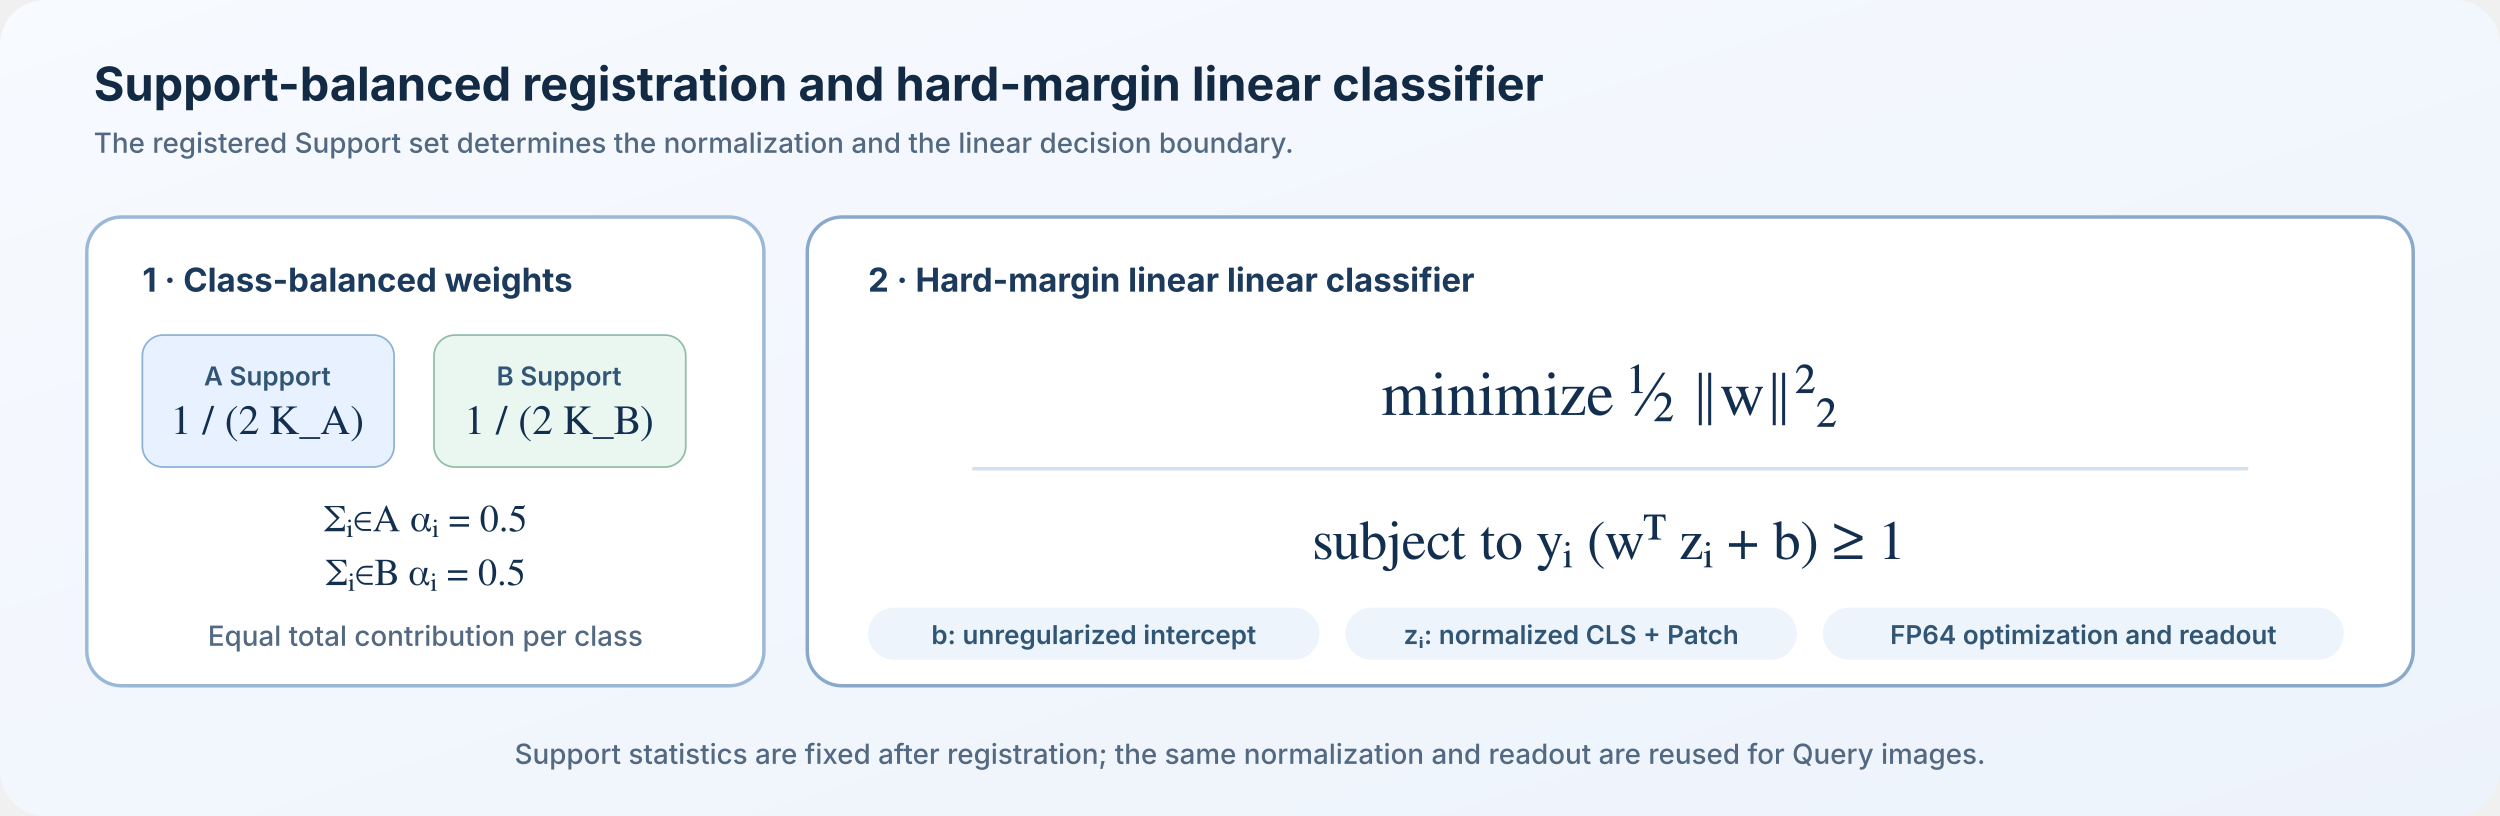
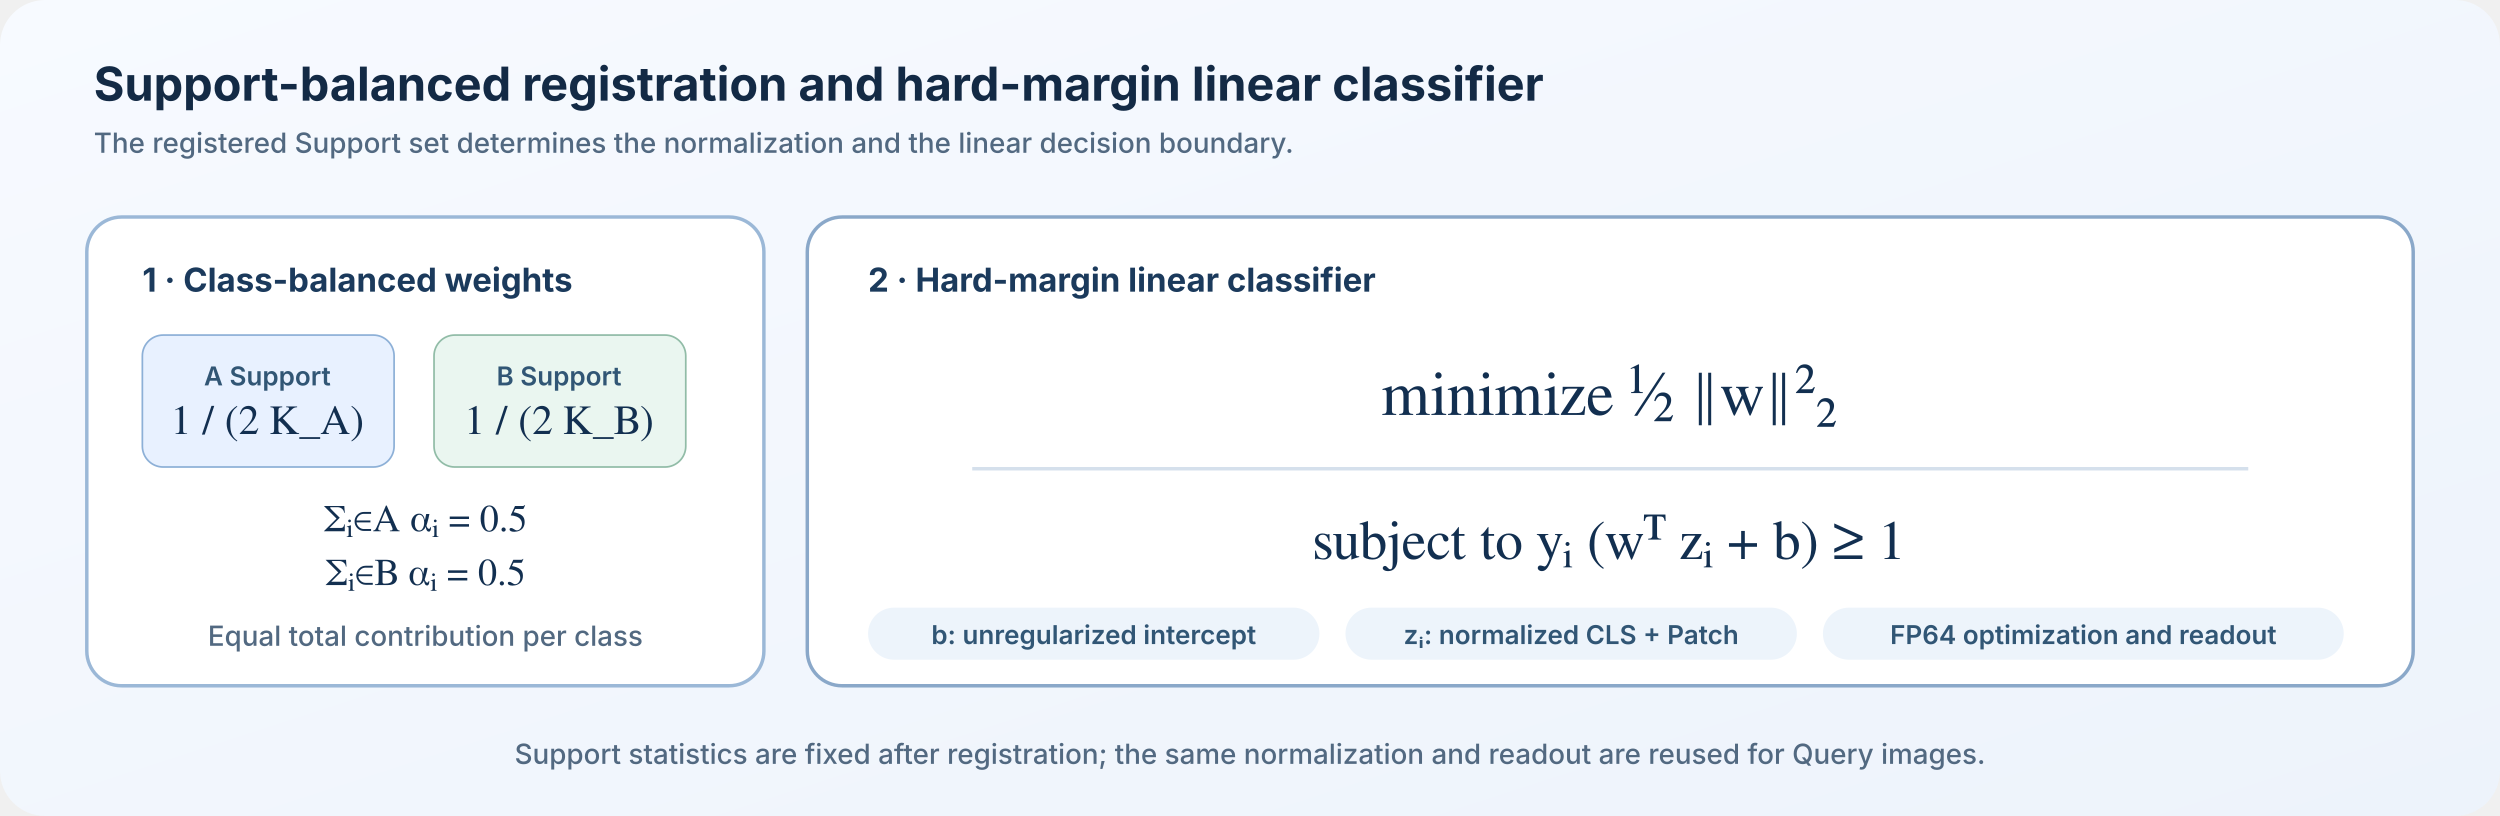
<svg xmlns="http://www.w3.org/2000/svg" width="1440" height="470" viewBox="0 0 1440 470" role="img" aria-labelledby="t d">
  <defs>
    <linearGradient id="bg" x1="0" y1="0" x2="1" y2="1">
      <stop offset="0" stop-color="#f7faff" />
      <stop offset="1" stop-color="#edf3fb" />
    </linearGradient>
    <style>
 .h{font:700 27px 'Inter','Segoe UI',sans-serif;fill:#132a45}
 .k{font:700 19px 'Inter','Segoe UI',sans-serif;fill:#1b3a5c}
 .formula{font:600 30px 'Cambria Math','STIX Two Math','Segoe UI Symbol',serif;fill:#122f50}
 .sub{font:500 16px 'Inter','Segoe UI',sans-serif;fill:#526981}
 .pill{font:600 15px 'Inter','Segoe UI',sans-serif;fill:#315675}
 </style>
  </defs>
  <rect width="1440" height="470" rx="26" fill="url(#bg)" />
  <text x="54" y="58" class="h">Support-balanced registration and hard-margin linear classifier</text>
  <text x="54" y="88" class="sub">The registered Support set determines the normalization and the linear decision boundary.</text>
  <rect x="50" y="125" width="390" height="270" rx="20" fill="#ffffff" stroke="#9bb8d7" stroke-width="2" />
  <text x="82" y="168" class="k">1 · Class-balanced weights</text>
  <rect x="82" y="193" width="145" height="76" rx="12" fill="#e8f1ff" stroke="#8db0d7" />
  <text x="154" y="222" text-anchor="middle" class="pill">A Support</text>
  <text x="154" y="250" text-anchor="middle" class="formula" style="font-size:24px">1 / (2 K_A)</text>
  <rect x="250" y="193" width="145" height="76" rx="12" fill="#eaf6f0" stroke="#91bca7" />
  <text x="322" y="222" text-anchor="middle" class="pill">B Support</text>
  <text x="322" y="250" text-anchor="middle" class="formula" style="font-size:24px">1 / (2 K_B)</text>
  <text x="245" y="306" text-anchor="middle" class="formula" style="font-size:22px">Σᵢ∈A αᵢ = 0.5</text>
  <text x="245" y="337" text-anchor="middle" class="formula" style="font-size:22px">Σᵢ∈B αᵢ = 0.5</text>
  <text x="245" y="372" text-anchor="middle" class="sub">Equal total contribution per class</text>
  <rect x="465" y="125" width="925" height="270" rx="20" fill="#ffffff" stroke="#8aa8c9" stroke-width="2" />
-   <text x="500" y="168" class="k">2 · Hard-margin linear linear classifier</text>
+   <text x="500" y="168" class="k">2 · Hard-margin linear classifier</text>
  <text x="927" y="239" text-anchor="middle" class="formula" style="font-size:36px">minimize     ½ ‖w‖²₂</text>
  <line x1="560" y1="270" x2="1295" y2="270" stroke="#d5e0ec" stroke-width="2" />
  <text x="927" y="322" text-anchor="middle" class="formula" style="font-size:32px">subject to     yᵢ (wᵀ zᵢ + b) ≥ 1</text>
  <rect x="500" y="350" width="260" height="30" rx="15" fill="#edf4fb" />
  <text x="630" y="371" text-anchor="middle" class="pill">b: unregularized intercept</text>
  <rect x="775" y="350" width="260" height="30" rx="15" fill="#edf4fb" />
  <text x="905" y="371" text-anchor="middle" class="pill">zᵢ: normalized CLS + Patch</text>
  <rect x="1050" y="350" width="300" height="30" rx="15" fill="#edf4fb" />
  <text x="1200" y="371" text-anchor="middle" class="pill">FP64 optimization and readout</text>
  <text x="720" y="440" text-anchor="middle" class="sub">Support statistics are fixed after registration; the same normalization and readout are reused for Query images.</text>
</svg>
